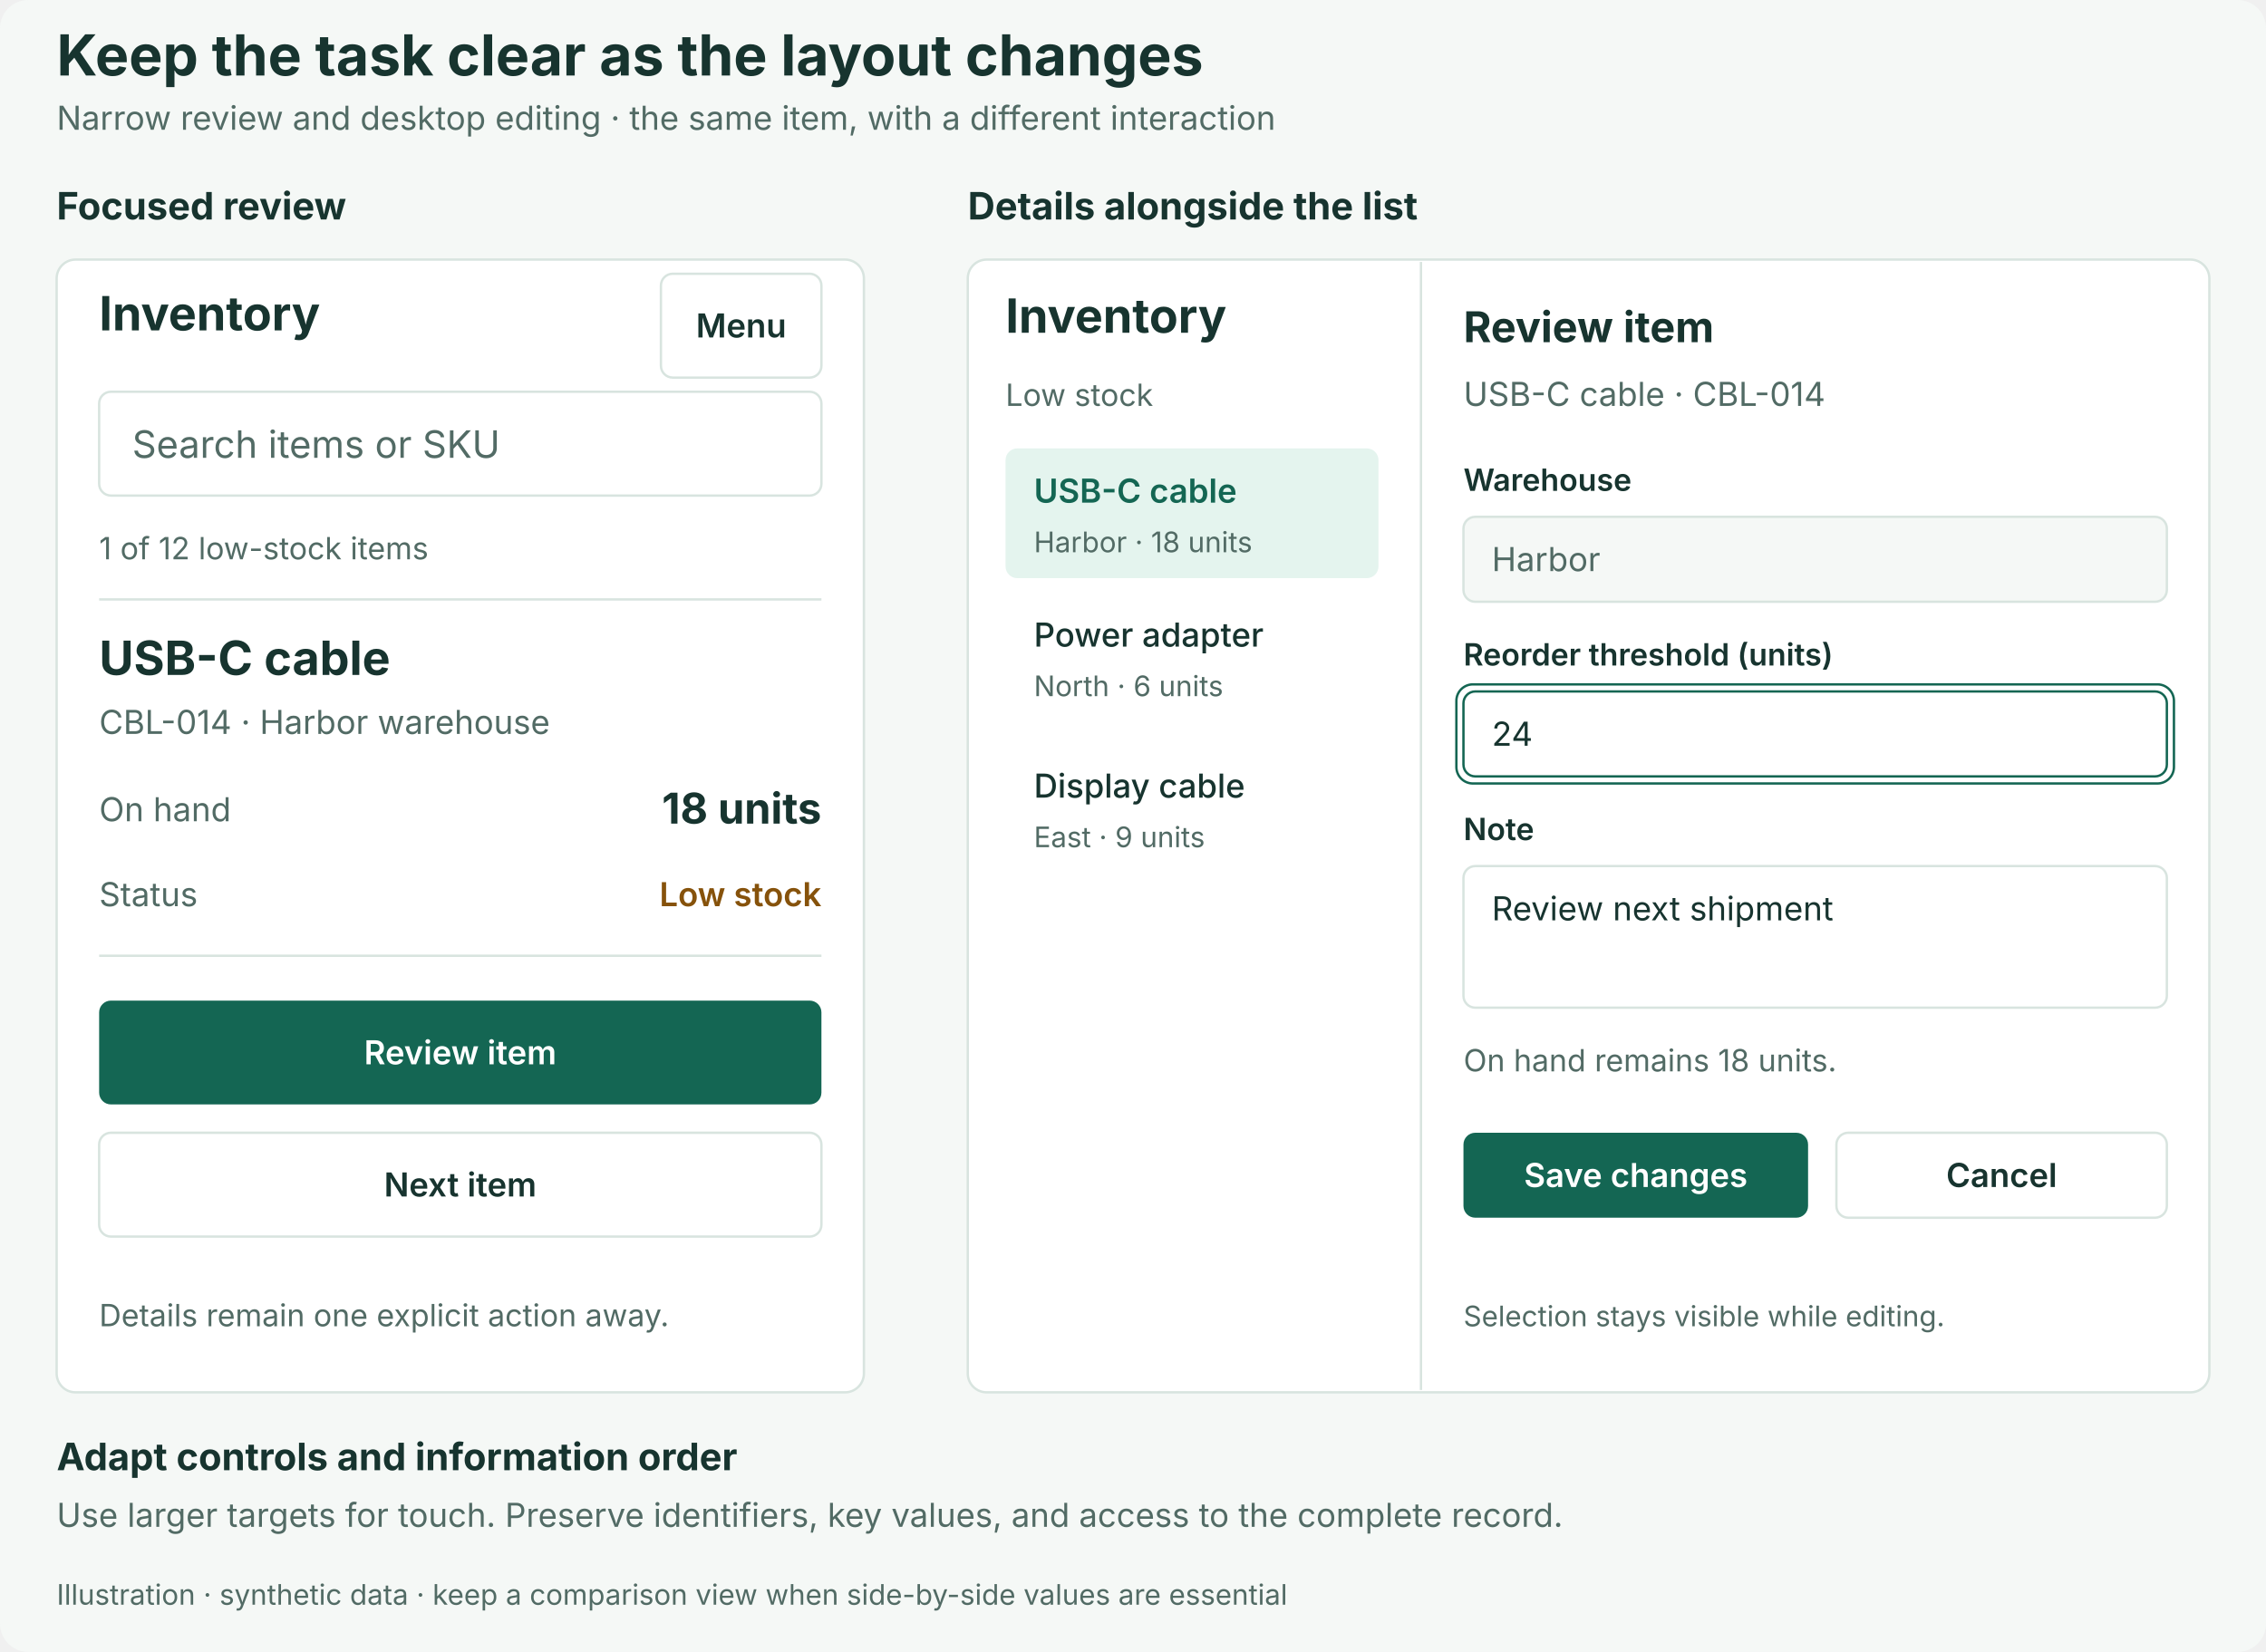
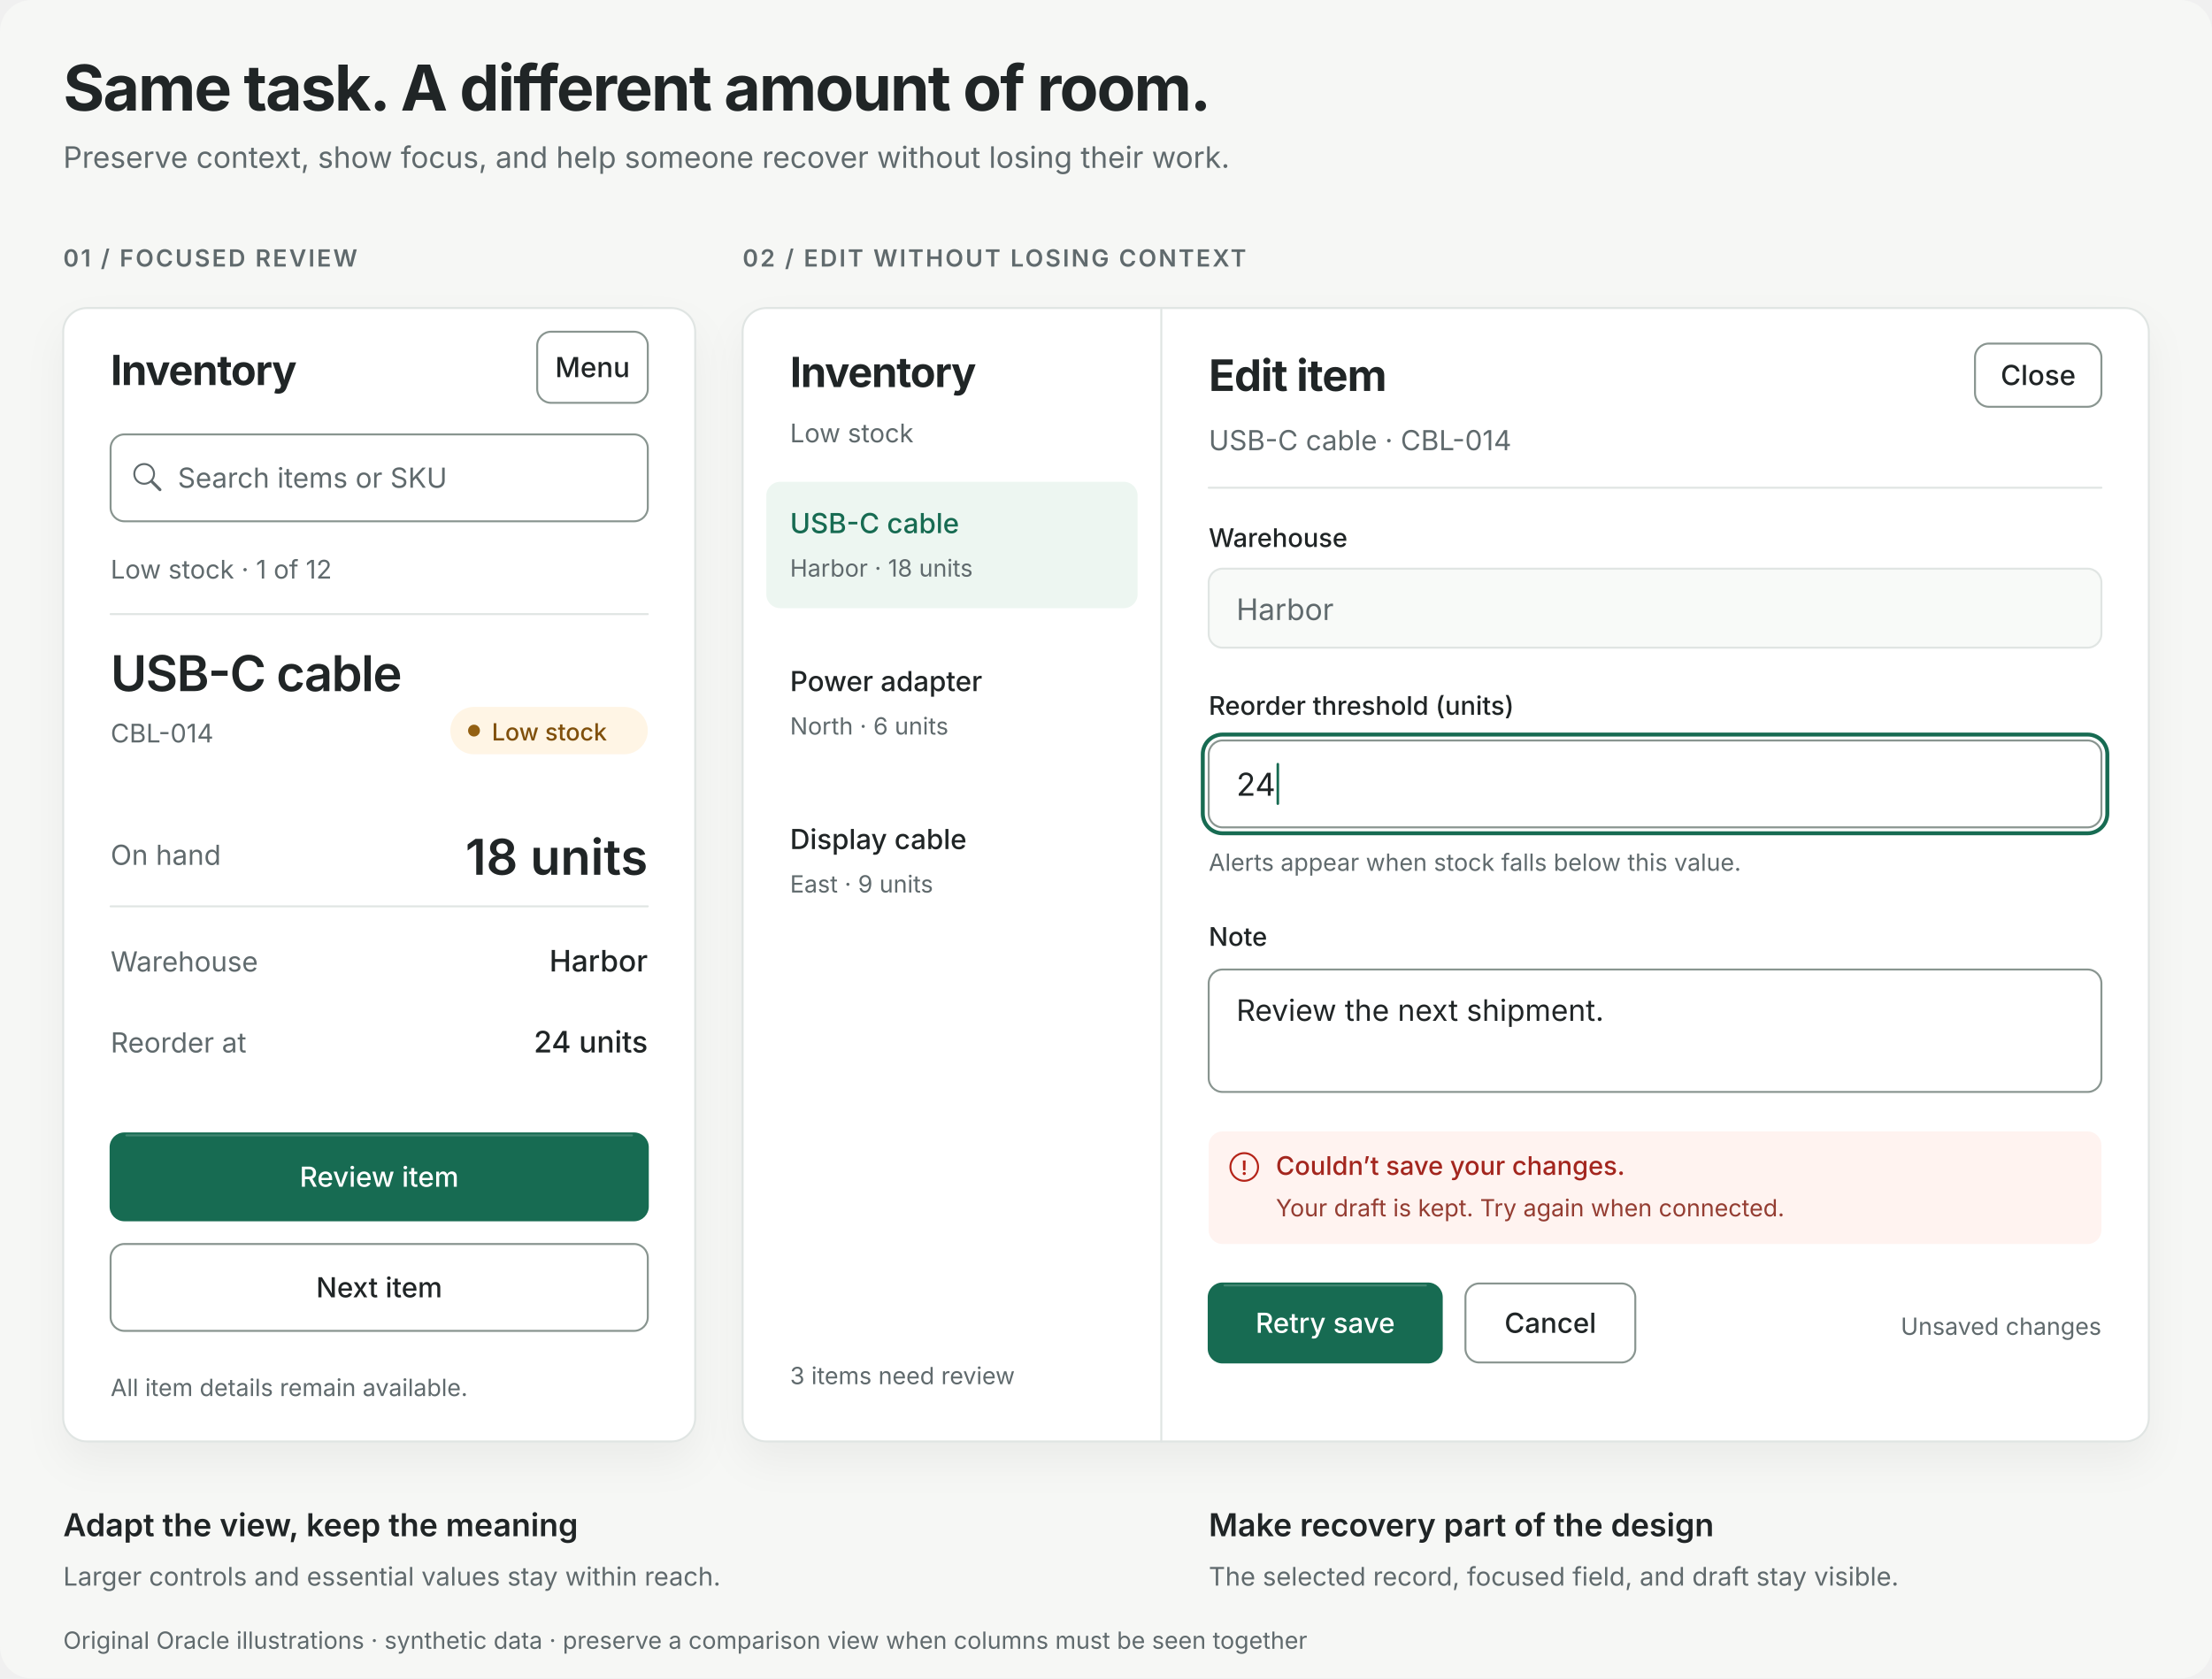
- <svg xmlns="http://www.w3.org/2000/svg" width="960" height="700" viewBox="0 0 960 700" role="img" aria-labelledby="title desc">
-   <g font-family="system-ui, -apple-system, BlinkMacSystemFont, Segoe UI, sans-serif">
-     <rect x="0" y="0" width="960" height="700" rx="12" fill="#f5f8f6" />
-     <text x="24" y="32" font-size="24" fill="#17342f" font-weight="650" text-anchor="start">Keep the task clear as the layout changes</text>
-     <text x="24" y="55" font-size="14" fill="#526b65" font-weight="400" text-anchor="start">Narrow review and desktop editing · the same item, with a different interaction</text>
-     <text x="24" y="93" font-size="16" fill="#17342f" font-weight="650" text-anchor="start">Focused review</text>
-     <text x="410" y="93" font-size="16" fill="#17342f" font-weight="650" text-anchor="start">Details alongside the list</text>
-     <rect x="24" y="110" width="342" height="480" rx="8" fill="white" stroke="#d8e4df" />
-     <text x="42" y="140" font-size="20" fill="#17342f" font-weight="650" text-anchor="start">Inventory</text>
-     <rect x="280" y="116" width="68" height="44" rx="5" fill="white" stroke="#d8e4df" />
-     <text x="314.0" y="143.0" font-size="14" fill="#17342f" font-weight="600" text-anchor="middle">Menu</text>
-     <rect x="42" y="166" width="306" height="44" rx="5" fill="white" stroke="#d8e4df" />
-     <text x="56" y="194" font-size="16" fill="#526b65" font-weight="400" text-anchor="start">Search items or SKU</text>
-     <text x="42" y="237" font-size="13" fill="#526b65" font-weight="400" text-anchor="start">1 of 12 low-stock items</text>
-     <path d="M42 254H348" stroke="#d8e4df" />
-     <text x="42" y="286" font-size="20" fill="#17342f" font-weight="650" text-anchor="start">USB-C cable</text>
-     <text x="42" y="311" font-size="14" fill="#526b65" font-weight="400" text-anchor="start">CBL-014 · Harbor warehouse</text>
-     <text x="42" y="348" font-size="14" fill="#526b65" font-weight="400" text-anchor="start">On hand</text>
-     <text x="348" y="349" font-size="18" fill="#17342f" font-weight="650" text-anchor="end">18 units</text>
-     <text x="42" y="384" font-size="14" fill="#526b65" font-weight="400" text-anchor="start">Status</text>
-     <text x="348" y="384" font-size="14" fill="#86520b" font-weight="600" text-anchor="end">Low stock</text>
-     <path d="M42 405H348" stroke="#d8e4df" />
-     <rect x="42" y="424" width="306" height="44" rx="5" fill="#146653" />
-     <text x="195.0" y="451.0" font-size="14" fill="white" font-weight="600" text-anchor="middle">Review item</text>
-     <rect x="42" y="480" width="306" height="44" rx="5" fill="white" stroke="#d8e4df" />
-     <text x="195.0" y="507.0" font-size="14" fill="#17342f" font-weight="600" text-anchor="middle">Next item</text>
-     <text x="42" y="562" font-size="13" fill="#526b65" font-weight="400" text-anchor="start">Details remain one explicit action away.</text>
-     <rect x="410" y="110" width="526" height="480" rx="8" fill="white" stroke="#d8e4df" />
-     <text x="426" y="141" font-size="20" fill="#17342f" font-weight="650" text-anchor="start">Inventory</text>
-     <text x="426" y="172" font-size="13" fill="#526b65" font-weight="400" text-anchor="start">Low stock</text>
-     <rect x="426" y="190" width="158" height="55" rx="5" fill="#e4f4ee" />
-     <text x="438" y="213" font-size="14" fill="#146653" font-weight="600" text-anchor="start">USB-C cable</text>
-     <text x="438" y="234" font-size="12" fill="#526b65" font-weight="400" text-anchor="start">Harbor · 18 units</text>
-     <text x="438" y="274" font-size="14" fill="#17342f" font-weight="500" text-anchor="start">Power adapter</text>
-     <text x="438" y="295" font-size="12" fill="#526b65" font-weight="400" text-anchor="start">North · 6 units</text>
-     <text x="438" y="338" font-size="14" fill="#17342f" font-weight="500" text-anchor="start">Display cable</text>
-     <text x="438" y="359" font-size="12" fill="#526b65" font-weight="400" text-anchor="start">East · 9 units</text>
-     <path d="M602 111L602 589" stroke="#d8e4df" />
-     <text x="620" y="145" font-size="18" fill="#17342f" font-weight="650" text-anchor="start">Review item</text>
-     <text x="620" y="172" font-size="14" fill="#526b65" font-weight="400" text-anchor="start">USB-C cable · CBL-014</text>
-     <text x="620" y="208" font-size="13" fill="#17342f" font-weight="600" text-anchor="start">Warehouse</text>
-     <rect x="620" y="219" width="298" height="36" rx="5" fill="#f5f8f6" stroke="#d8e4df" />
-     <text x="632" y="242" font-size="14" fill="#526b65" font-weight="400" text-anchor="start">Harbor</text>
-     <text x="620" y="282" font-size="13" fill="#17342f" font-weight="600" text-anchor="start">Reorder threshold (units)</text>
-     <rect x="620" y="293" width="298" height="36" rx="5" fill="white" stroke="#146653" />
-     <text x="632" y="316" font-size="14" fill="#17342f" font-weight="400" text-anchor="start">24</text>
-     <rect x="617" y="290" width="304" height="42" rx="7" fill="none" stroke="#146653" />
-     <text x="620" y="356" font-size="13" fill="#17342f" font-weight="600" text-anchor="start">Note</text>
-     <rect x="620" y="367" width="298" height="60" rx="5" fill="white" stroke="#d8e4df" />
-     <text x="632" y="390" font-size="14" fill="#17342f" font-weight="400" text-anchor="start">Review next shipment</text>
-     <text x="620" y="454" font-size="13" fill="#526b65" font-weight="400" text-anchor="start">On hand remains 18 units.</text>
-     <rect x="620" y="480" width="146" height="36" rx="5" fill="#146653" />
-     <text x="693.0" y="503.0" font-size="14" fill="white" font-weight="600" text-anchor="middle">Save changes</text>
-     <rect x="778" y="480" width="140" height="36" rx="5" fill="white" stroke="#d8e4df" />
-     <text x="848.0" y="503.0" font-size="14" fill="#17342f" font-weight="600" text-anchor="middle">Cancel</text>
-     <text x="620" y="562" font-size="12" fill="#526b65" font-weight="400" text-anchor="start">Selection stays visible while editing.</text>
-     <text x="24" y="623" font-size="16" fill="#17342f" font-weight="650" text-anchor="start">Adapt controls and information order</text>
-     <text x="24" y="647" font-size="14" fill="#526b65" font-weight="400" text-anchor="start">Use larger targets for touch. Preserve identifiers, key values, and access to the complete record.</text>
-     <text x="24" y="680" font-size="12" fill="#526b65" font-weight="400" text-anchor="start">Illustration · synthetic data · keep a comparison view when side-by-side values are essential</text>
-   </g>
+ <svg xmlns="http://www.w3.org/2000/svg" width="1120" height="850" viewBox="0 0 1120 850" role="img" aria-labelledby="title desc">
+   <defs>
+     <filter id="shadow" x="-10%" y="-10%" width="120%" height="130%">
+       <feDropShadow dx="0" dy="2" stdDeviation="2" flood-color="#20362b" flood-opacity="0.04" />
+       <feDropShadow dx="0" dy="10" stdDeviation="10" flood-color="#20362b" flood-opacity="0.05" />
+     </filter>
+   </defs>
+   <style>text{font-family:Inter,-apple-system,BlinkMacSystemFont,"Segoe UI",sans-serif}.num{font-variant-numeric:tabular-nums}</style>
+   <rect x="0" y="0" width="1120" height="850" rx="16" fill="#f6f7f5" />
+   <text x="32" y="56" font-size="32" fill="#202526" font-weight="650" text-anchor="start" letter-spacing="-0.8">Same task. A different amount of room.</text>
+   <text x="32" y="85" font-size="15" fill="#606a6d" font-weight="400" text-anchor="start">Preserve context, show focus, and help someone recover without losing their work.</text>
+   <text x="32" y="135" font-size="12" fill="#606a6d" font-weight="600" text-anchor="start" letter-spacing="1">01 / FOCUSED REVIEW</text>
+   <text x="376" y="135" font-size="12" fill="#606a6d" font-weight="600" text-anchor="start" letter-spacing="1">02 / EDIT WITHOUT LOSING CONTEXT</text>
+   <rect x="32" y="156" width="320" height="574" rx="12" fill="white" filter="url(#shadow)" />
+   <rect x="32" y="156" width="320" height="574" rx="12" fill="none" stroke="#e0e5e3" />
+   <rect x="376" y="156" width="712" height="574" rx="12" fill="white" filter="url(#shadow)" />
+   <rect x="376" y="156" width="712" height="574" rx="12" fill="none" stroke="#e0e5e3" />
+   <text x="56" y="195" font-size="21" fill="#202526" font-weight="650" text-anchor="start" letter-spacing="-0.5">Inventory</text>
+   <rect x="272" y="168" width="56" height="36" rx="7" fill="white" stroke="#899590" />
+   <text x="300.0" y="191.0" font-size="14" fill="#202526" font-weight="550" text-anchor="middle">Menu</text>
+   <rect x="56" y="220" width="272" height="44" rx="7" fill="white" stroke="#899590" />
+   <circle cx="73" cy="240.0" r="5" fill="none" stroke="#606a6d" />
+   <path d="M77 244.0l4 4" stroke="#606a6d" stroke-width="1.5" fill="none" stroke-linecap="round" stroke-linejoin="round" />
+   <text x="90" y="247.0" font-size="14" fill="#606a6d" font-weight="400" text-anchor="start">Search items or SKU</text>
+   <text x="56" y="293" font-size="13" fill="#606a6d" font-weight="400" text-anchor="start" class="num">Low stock · 1 of 12</text>
+   <path d="M56 311L328 311" stroke="#e0e5e3" stroke-width="1" fill="none" stroke-linecap="round" stroke-linejoin="round" />
+   <text x="56" y="350" font-size="25" fill="#202526" font-weight="600" text-anchor="start" letter-spacing="-0.6">USB-C cable</text>
+   <text x="56" y="376" font-size="13" fill="#606a6d" font-weight="400" text-anchor="start" class="num">CBL-014</text>
+   <rect x="228" y="358" width="100" height="24" rx="12" fill="#fff5e5" />
+   <circle cx="240" cy="370" r="3" fill="#936012" />
+   <text x="249" y="375" font-size="12" fill="#80500c" font-weight="500" text-anchor="start">Low stock</text>
+   <text x="56" y="438" font-size="14" fill="#606a6d" font-weight="400" text-anchor="start">On hand</text>
+   <text x="328" y="443" font-size="25" fill="#202526" font-weight="600" text-anchor="end" class="num">18 units</text>
+   <path d="M56 459L328 459" stroke="#e0e5e3" stroke-width="1" fill="none" stroke-linecap="round" stroke-linejoin="round" />
+   <text x="56" y="492" font-size="14" fill="#606a6d" font-weight="400" text-anchor="start">Warehouse</text>
+   <text x="328" y="492" font-size="15" fill="#202526" font-weight="500" text-anchor="end">Harbor</text>
+   <text x="56" y="533" font-size="14" fill="#606a6d" font-weight="400" text-anchor="start">Reorder at</text>
+   <text x="328" y="533" font-size="15" fill="#202526" font-weight="500" text-anchor="end" class="num">24 units</text>
+   <rect x="56" y="574" width="272" height="44" rx="7" fill="#176b52" stroke="#176b52" />
+   <path d="M64 575H320" stroke="#ffffff" stroke-width="1" fill="none" stroke-linecap="round" stroke-linejoin="round" opacity="0.18" />
+   <text x="192.0" y="601.0" font-size="14" fill="white" font-weight="550" text-anchor="middle">Review item</text>
+   <rect x="56" y="630" width="272" height="44" rx="7" fill="white" stroke="#899590" />
+   <text x="192.0" y="657.0" font-size="14" fill="#202526" font-weight="550" text-anchor="middle">Next item</text>
+   <text x="56" y="707" font-size="12" fill="#606a6d" font-weight="400" text-anchor="start">All item details remain available.</text>
+   <text x="400" y="196" font-size="21" fill="#202526" font-weight="650" text-anchor="start" letter-spacing="-0.5">Inventory</text>
+   <text x="400" y="224" font-size="13" fill="#606a6d" font-weight="400" text-anchor="start">Low stock</text>
+   <rect x="388" y="244" width="188" height="64" rx="7" fill="#edf6f1" />
+   <text x="400" y="270" font-size="14" fill="#176b52" font-weight="550" text-anchor="start">USB-C cable</text>
+   <text x="400" y="292" font-size="12" fill="#606a6d" font-weight="400" text-anchor="start" class="num">Harbor · 18 units</text>
+   <text x="400" y="350" font-size="14" fill="#202526" font-weight="550" text-anchor="start">Power adapter</text>
+   <text x="400" y="372" font-size="12" fill="#606a6d" font-weight="400" text-anchor="start" class="num">North · 6 units</text>
+   <text x="400" y="430" font-size="14" fill="#202526" font-weight="550" text-anchor="start">Display cable</text>
+   <text x="400" y="452" font-size="12" fill="#606a6d" font-weight="400" text-anchor="start" class="num">East · 9 units</text>
+   <text x="400" y="701" font-size="12" fill="#606a6d" font-weight="400" text-anchor="start">3 items need review</text>
+   <path d="M588 156L588 730" stroke="#e0e5e3" stroke-width="1" fill="none" stroke-linecap="round" stroke-linejoin="round" />
+   <text x="612" y="198" font-size="22" fill="#202526" font-weight="650" text-anchor="start" letter-spacing="-0.4">Edit item</text>
+   <rect x="1000" y="174" width="64" height="32" rx="7" fill="white" stroke="#899590" />
+   <text x="1032.0" y="195.0" font-size="14" fill="#202526" font-weight="550" text-anchor="middle">Close</text>
+   <text x="612" y="228" font-size="14" fill="#606a6d" font-weight="400" text-anchor="start">USB-C cable · CBL-014</text>
+   <path d="M612 247L1064 247" stroke="#e0e5e3" stroke-width="1" fill="none" stroke-linecap="round" stroke-linejoin="round" />
+   <text x="612" y="277" font-size="13" fill="#202526" font-weight="550" text-anchor="start">Warehouse</text>
+   <rect x="612" y="288" width="452" height="40" rx="7" fill="#f8faf8" stroke="#e0e5e3" />
+   <text x="626" y="314" font-size="15" fill="#606a6d" font-weight="400" text-anchor="start">Harbor</text>
+   <text x="612" y="362" font-size="13" fill="#202526" font-weight="550" text-anchor="start">Reorder threshold (units)</text>
+   <rect x="609" y="372" width="458" height="50" rx="10" fill="none" stroke="#176b52" stroke-width="2" />
+   <rect x="612" y="375" width="452" height="44" rx="7" fill="white" stroke="#899590" />
+   <text x="626" y="403" font-size="16" fill="#202526" font-weight="400" text-anchor="start" class="num">24</text>
+   <path d="M647 387v20" stroke="#176b52" stroke-width="1.3" fill="none" stroke-linecap="round" stroke-linejoin="round" />
+   <text x="612" y="441" font-size="12" fill="#606a6d" font-weight="400" text-anchor="start">Alerts appear when stock falls below this value.</text>
+   <text x="612" y="479" font-size="13" fill="#202526" font-weight="550" text-anchor="start">Note</text>
+   <rect x="612" y="491" width="452" height="62" rx="7" fill="white" stroke="#899590" />
+   <text x="626" y="517" font-size="15" fill="#202526" font-weight="400" text-anchor="start">Review the next shipment.</text>
+   <rect x="612" y="573" width="452" height="57" rx="7" fill="#fff3f0" />
+   <circle cx="630" cy="591" r="7" fill="none" stroke="#b42318" />
+   <text x="630" y="595" font-size="10" fill="#b42318" font-weight="600" text-anchor="middle">!</text>
+   <text x="646" y="595" font-size="13" fill="#a3261e" font-weight="550" text-anchor="start">Couldn’t save your changes.</text>
+   <text x="646" y="616" font-size="12" fill="#943d32" font-weight="400" text-anchor="start">Your draft is kept. Try again when connected.</text>
+   <rect x="612" y="650" width="118" height="40" rx="7" fill="#176b52" stroke="#176b52" />
+   <path d="M620 651H722" stroke="#ffffff" stroke-width="1" fill="none" stroke-linecap="round" stroke-linejoin="round" opacity="0.18" />
+   <text x="671.0" y="675.0" font-size="14" fill="white" font-weight="550" text-anchor="middle">Retry save</text>
+   <rect x="742" y="650" width="86" height="40" rx="7" fill="white" stroke="#899590" />
+   <text x="785.0" y="675.0" font-size="14" fill="#202526" font-weight="550" text-anchor="middle">Cancel</text>
+   <text x="1064" y="676" font-size="12" fill="#606a6d" font-weight="400" text-anchor="end">Unsaved changes</text>
+   <text x="32" y="778" font-size="16" fill="#202526" font-weight="600" text-anchor="start">Adapt the view, keep the meaning</text>
+   <text x="32" y="803" font-size="13" fill="#606a6d" font-weight="400" text-anchor="start">Larger controls and essential values stay within reach.</text>
+   <text x="612" y="778" font-size="16" fill="#202526" font-weight="600" text-anchor="start">Make recovery part of the design</text>
+   <text x="612" y="803" font-size="13" fill="#606a6d" font-weight="400" text-anchor="start">The selected record, focused field, and draft stay visible.</text>
+   <text x="32" y="835" font-size="12" fill="#606a6d" font-weight="400" text-anchor="start">Original Oracle illustrations · synthetic data · preserve a comparison view when columns must be seen together</text>
</svg>
